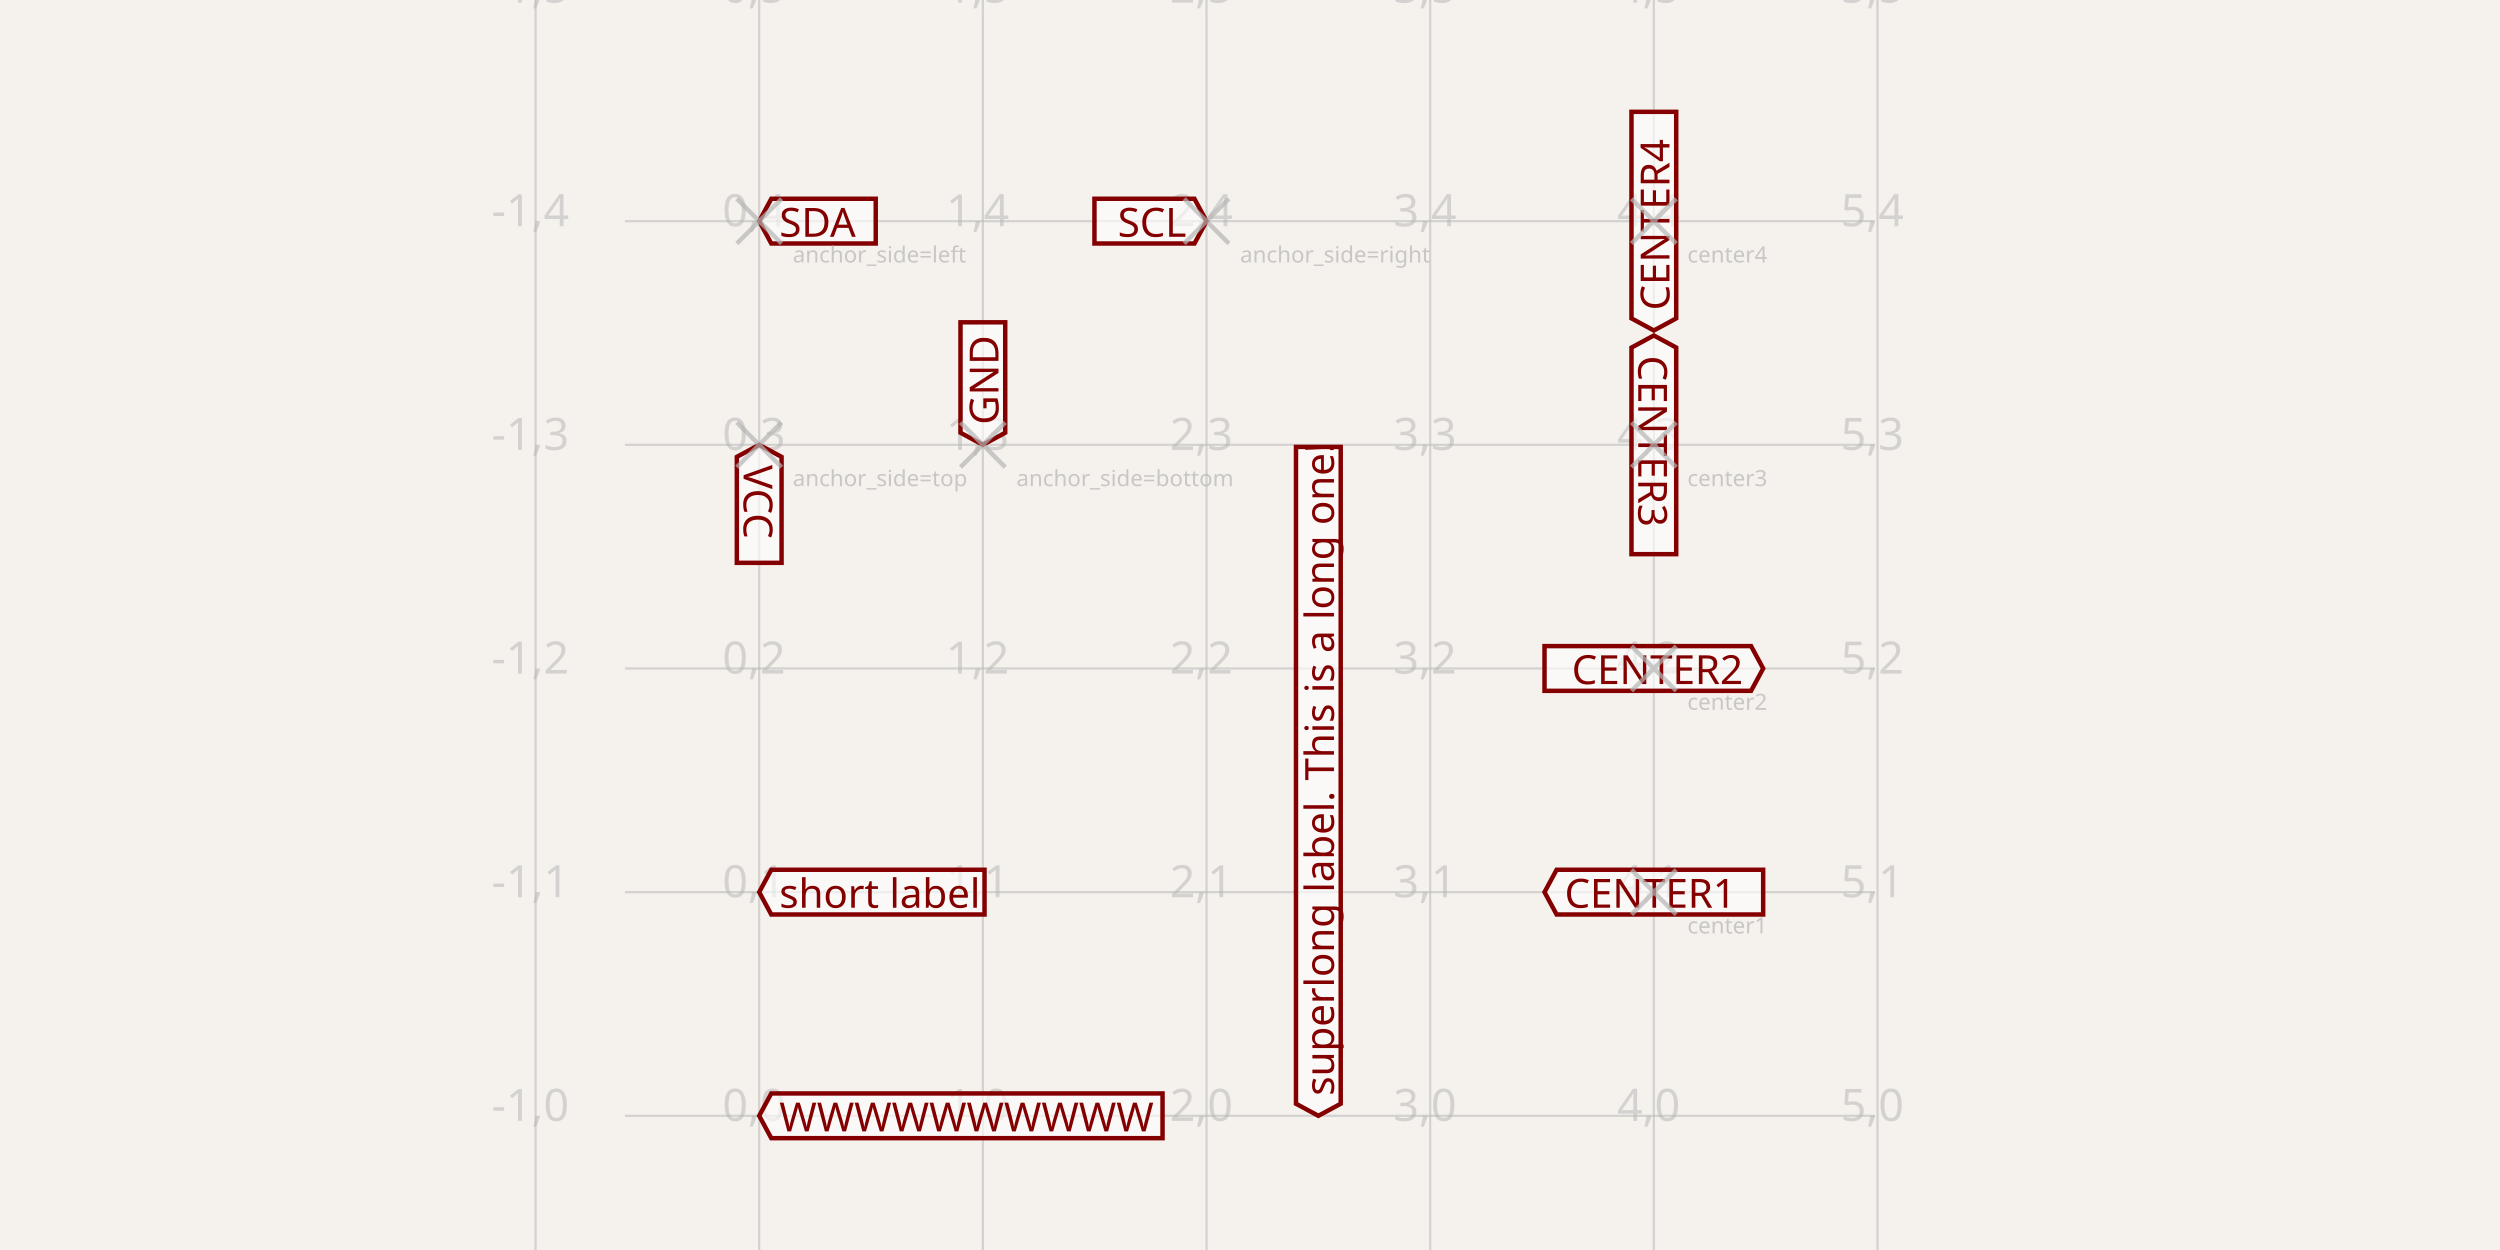
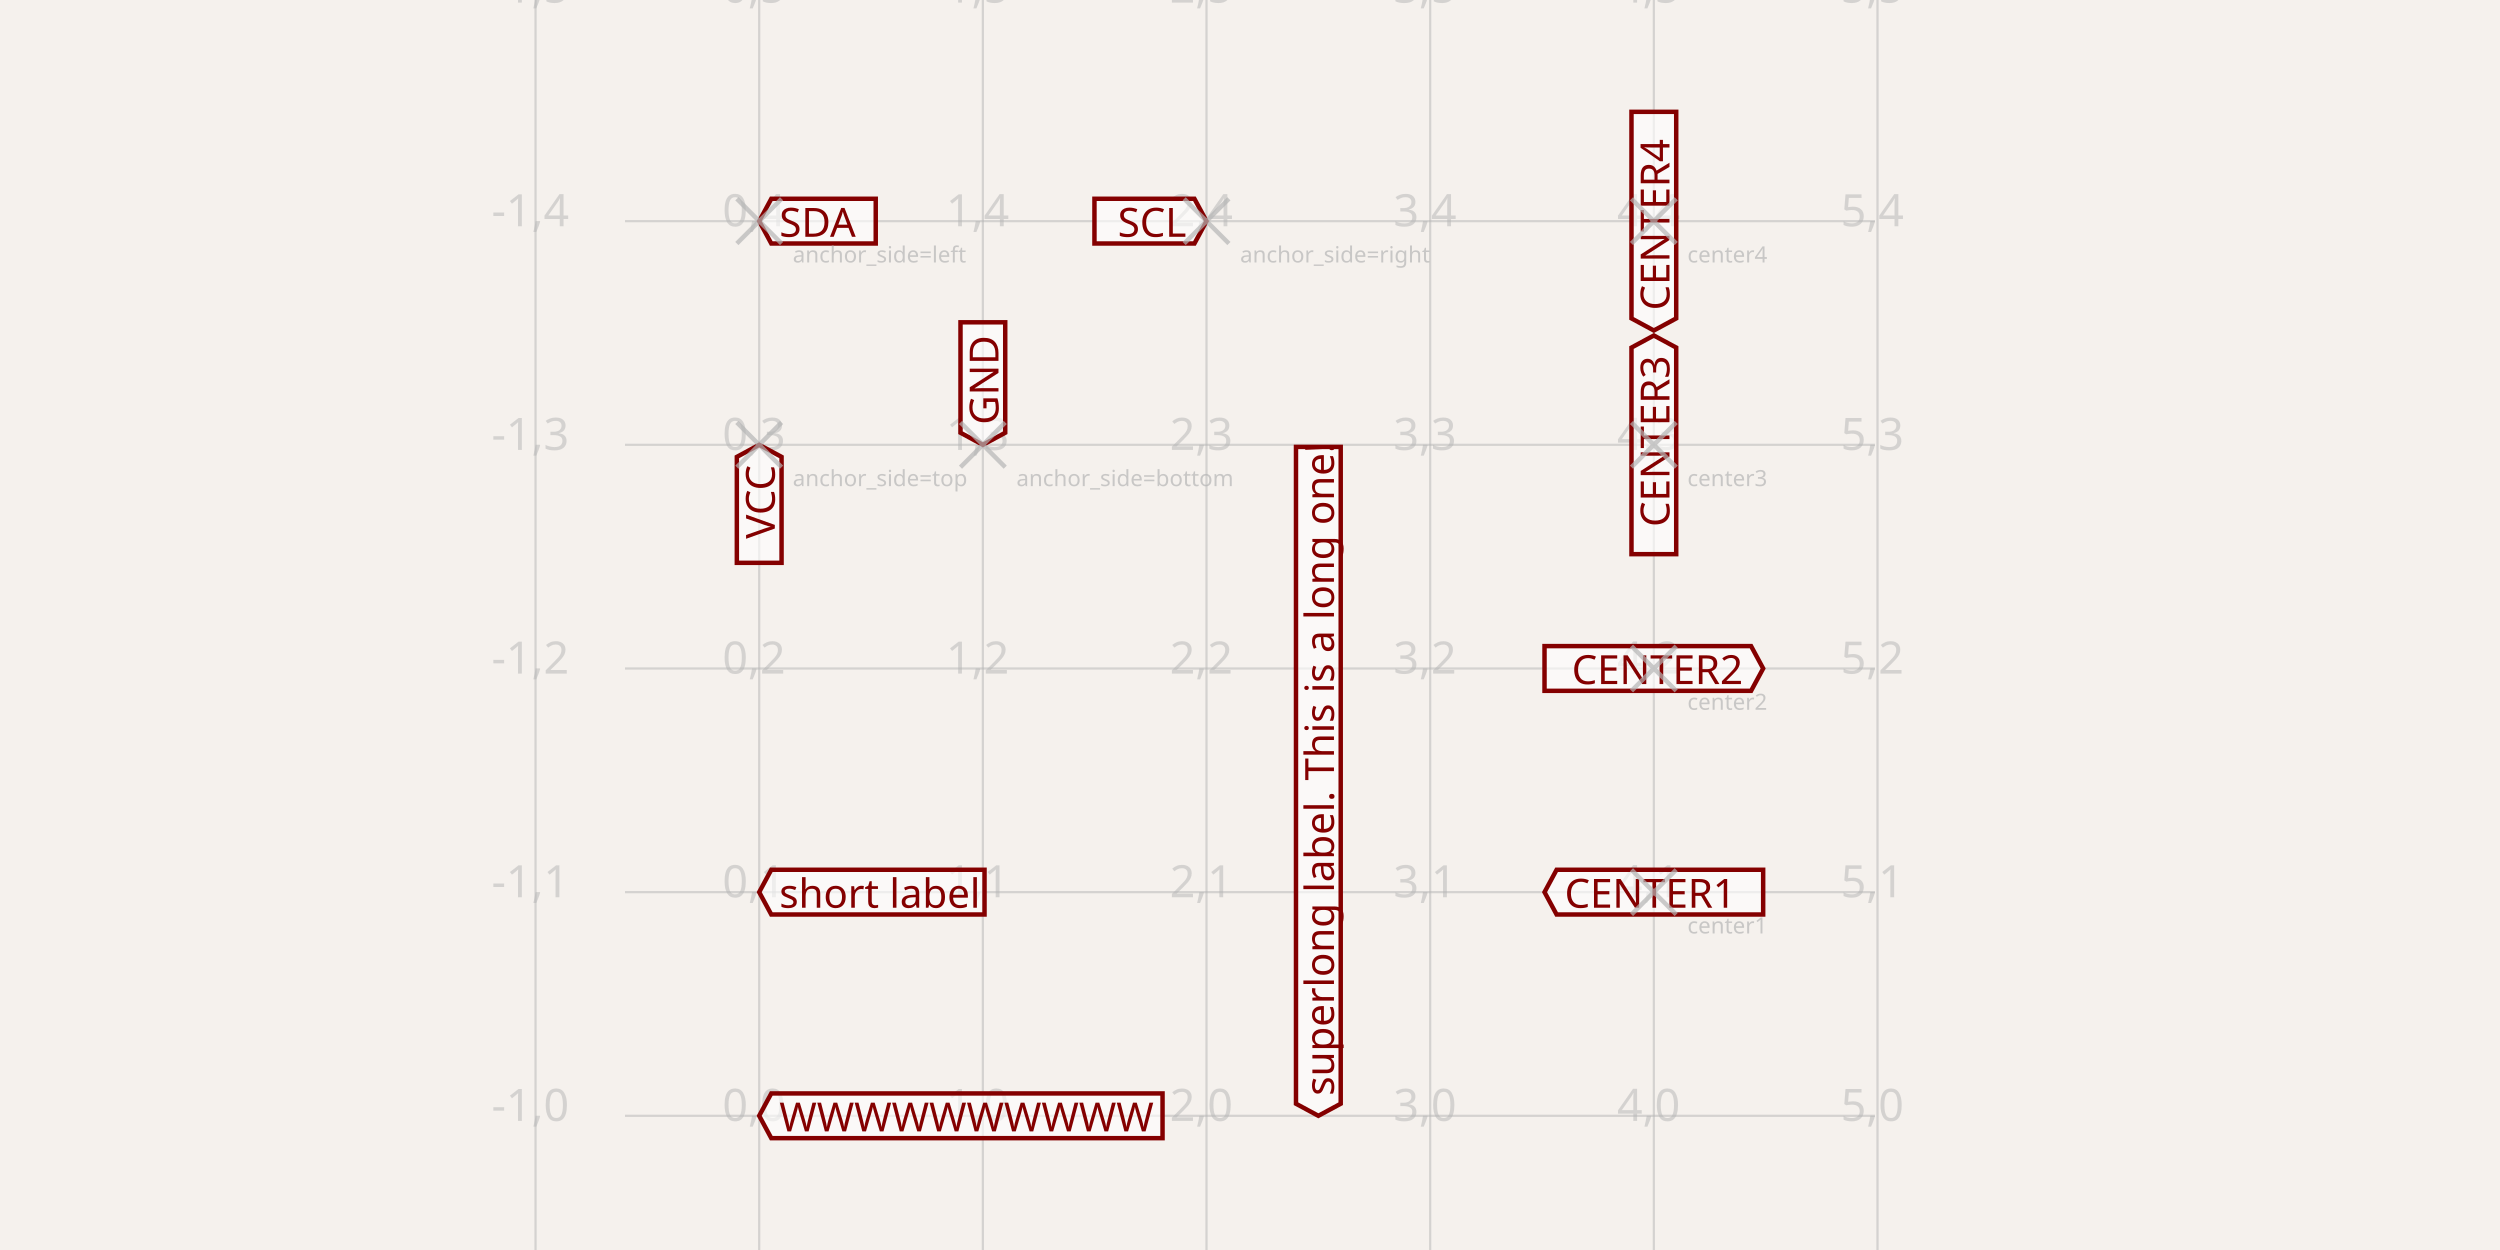
<svg xmlns="http://www.w3.org/2000/svg" class="tscircuit-schematic" width="1200" height="600" style="background-color: rgb(245, 241, 237)" data-real-to-screen-transform="matrix(107.3575722874,0,0,-107.3575722874,364.4145433725,535.5854566275)">
  <style>
              .boundary { fill: rgb(245, 241, 237); }
              .schematic-boundary { fill: none; stroke: #fff; }
              .component { fill: none; stroke: rgb(132, 0, 0); }
              .chip { fill: rgb(255, 255, 194); stroke: rgb(132, 0, 0); }
              .component-pin { fill: none; stroke: rgb(132, 0, 0); }
              /* Basic per-trace hover fallback */
              .trace:hover {
                filter: invert(1);
              }
              .trace:hover .trace-crossing-outline {
                opacity: 0;
              }
              .trace:hover .trace-junction {
                filter: invert(1);
              }
              /* Net-hover highlighting: when a trace or its overlays are hovered,
                 invert color for all traces (base + overlays) sharing the same
                 subcircuit connectivity key. Also hide crossing outline during hover. */
              
              .text { font-family: sans-serif; fill: rgb(0, 150, 0); }
              .pin-number { fill: rgb(169, 0, 0); }
              .port-label { fill: rgb(0, 100, 100); }
              .component-name { fill: rgb(0, 100, 100); }
              
            </style>
  <rect class="boundary" x="0" y="0" width="1200" height="600" />
  <g class="grid sch-grid">
    <line x1="257.057" y1="600" x2="257.057" y2="1.1891643225681037e-10" stroke="rgb(181, 181, 181)" stroke-width="1.074" stroke-opacity="0.5" />
    <line x1="364.415" y1="600" x2="364.415" y2="1.1891643225681037e-10" stroke="rgb(181, 181, 181)" stroke-width="1.074" stroke-opacity="0.5" />
    <line x1="471.772" y1="600" x2="471.772" y2="1.1891643225681037e-10" stroke="rgb(181, 181, 181)" stroke-width="1.074" stroke-opacity="0.5" />
    <line x1="579.13" y1="600" x2="579.13" y2="1.1891643225681037e-10" stroke="rgb(181, 181, 181)" stroke-width="1.074" stroke-opacity="0.5" />
    <line x1="686.487" y1="600" x2="686.487" y2="1.1891643225681037e-10" stroke="rgb(181, 181, 181)" stroke-width="1.074" stroke-opacity="0.5" />
    <line x1="793.845" y1="600" x2="793.845" y2="1.1891643225681037e-10" stroke="rgb(181, 181, 181)" stroke-width="1.074" stroke-opacity="0.5" />
    <line x1="901.202" y1="600" x2="901.202" y2="1.1891643225681037e-10" stroke="rgb(181, 181, 181)" stroke-width="1.074" stroke-opacity="0.5" />
    <line x1="300" y1="642.943" x2="900" y2="642.943" stroke="rgb(181, 181, 181)" stroke-width="1.074" stroke-opacity="0.5" />
    <line x1="300" y1="535.585" x2="900" y2="535.585" stroke="rgb(181, 181, 181)" stroke-width="1.074" stroke-opacity="0.5" />
    <line x1="300" y1="428.228" x2="900" y2="428.228" stroke="rgb(181, 181, 181)" stroke-width="1.074" stroke-opacity="0.5" />
    <line x1="300" y1="320.87" x2="900" y2="320.87" stroke="rgb(181, 181, 181)" stroke-width="1.074" stroke-opacity="0.5" />
    <line x1="300" y1="213.513" x2="900" y2="213.513" stroke="rgb(181, 181, 181)" stroke-width="1.074" stroke-opacity="0.5" />
    <line x1="300" y1="106.155" x2="900" y2="106.155" stroke="rgb(181, 181, 181)" stroke-width="1.074" stroke-opacity="0.5" />
    <line x1="300" y1="-1.202" x2="900" y2="-1.202" stroke="rgb(181, 181, 181)" stroke-width="1.074" stroke-opacity="0.5" />
    <text x="254.557" y="637.943" fill="rgb(181, 181, 181)" font-size="21.472" fill-opacity="0.5" text-anchor="middle" dominant-baseline="middle" font-family="sans-serif">-1,-1</text>
    <text x="254.557" y="530.585" fill="rgb(181, 181, 181)" font-size="21.472" fill-opacity="0.5" text-anchor="middle" dominant-baseline="middle" font-family="sans-serif">-1,0</text>
    <text x="254.557" y="423.228" fill="rgb(181, 181, 181)" font-size="21.472" fill-opacity="0.5" text-anchor="middle" dominant-baseline="middle" font-family="sans-serif">-1,1</text>
    <text x="254.557" y="315.87" fill="rgb(181, 181, 181)" font-size="21.472" fill-opacity="0.5" text-anchor="middle" dominant-baseline="middle" font-family="sans-serif">-1,2</text>
    <text x="254.557" y="208.513" fill="rgb(181, 181, 181)" font-size="21.472" fill-opacity="0.5" text-anchor="middle" dominant-baseline="middle" font-family="sans-serif">-1,3</text>
    <text x="254.557" y="101.155" fill="rgb(181, 181, 181)" font-size="21.472" fill-opacity="0.5" text-anchor="middle" dominant-baseline="middle" font-family="sans-serif">-1,4</text>
    <text x="254.557" y="-6.202" fill="rgb(181, 181, 181)" font-size="21.472" fill-opacity="0.5" text-anchor="middle" dominant-baseline="middle" font-family="sans-serif">-1,5</text>
    <text x="361.915" y="637.943" fill="rgb(181, 181, 181)" font-size="21.472" fill-opacity="0.5" text-anchor="middle" dominant-baseline="middle" font-family="sans-serif">0,-1</text>
    <text x="361.915" y="530.585" fill="rgb(181, 181, 181)" font-size="21.472" fill-opacity="0.5" text-anchor="middle" dominant-baseline="middle" font-family="sans-serif">0,0</text>
    <text x="361.915" y="423.228" fill="rgb(181, 181, 181)" font-size="21.472" fill-opacity="0.5" text-anchor="middle" dominant-baseline="middle" font-family="sans-serif">0,1</text>
    <text x="361.915" y="315.87" fill="rgb(181, 181, 181)" font-size="21.472" fill-opacity="0.5" text-anchor="middle" dominant-baseline="middle" font-family="sans-serif">0,2</text>
    <text x="361.915" y="208.513" fill="rgb(181, 181, 181)" font-size="21.472" fill-opacity="0.5" text-anchor="middle" dominant-baseline="middle" font-family="sans-serif">0,3</text>
    <text x="361.915" y="101.155" fill="rgb(181, 181, 181)" font-size="21.472" fill-opacity="0.5" text-anchor="middle" dominant-baseline="middle" font-family="sans-serif">0,4</text>
    <text x="361.915" y="-6.202" fill="rgb(181, 181, 181)" font-size="21.472" fill-opacity="0.5" text-anchor="middle" dominant-baseline="middle" font-family="sans-serif">0,5</text>
    <text x="469.272" y="637.943" fill="rgb(181, 181, 181)" font-size="21.472" fill-opacity="0.5" text-anchor="middle" dominant-baseline="middle" font-family="sans-serif">1,-1</text>
    <text x="469.272" y="530.585" fill="rgb(181, 181, 181)" font-size="21.472" fill-opacity="0.5" text-anchor="middle" dominant-baseline="middle" font-family="sans-serif">1,0</text>
    <text x="469.272" y="423.228" fill="rgb(181, 181, 181)" font-size="21.472" fill-opacity="0.5" text-anchor="middle" dominant-baseline="middle" font-family="sans-serif">1,1</text>
    <text x="469.272" y="315.87" fill="rgb(181, 181, 181)" font-size="21.472" fill-opacity="0.5" text-anchor="middle" dominant-baseline="middle" font-family="sans-serif">1,2</text>
    <text x="469.272" y="208.513" fill="rgb(181, 181, 181)" font-size="21.472" fill-opacity="0.5" text-anchor="middle" dominant-baseline="middle" font-family="sans-serif">1,3</text>
    <text x="469.272" y="101.155" fill="rgb(181, 181, 181)" font-size="21.472" fill-opacity="0.5" text-anchor="middle" dominant-baseline="middle" font-family="sans-serif">1,4</text>
    <text x="469.272" y="-6.202" fill="rgb(181, 181, 181)" font-size="21.472" fill-opacity="0.5" text-anchor="middle" dominant-baseline="middle" font-family="sans-serif">1,5</text>
    <text x="576.63" y="637.943" fill="rgb(181, 181, 181)" font-size="21.472" fill-opacity="0.5" text-anchor="middle" dominant-baseline="middle" font-family="sans-serif">2,-1</text>
    <text x="576.63" y="530.585" fill="rgb(181, 181, 181)" font-size="21.472" fill-opacity="0.5" text-anchor="middle" dominant-baseline="middle" font-family="sans-serif">2,0</text>
    <text x="576.63" y="423.228" fill="rgb(181, 181, 181)" font-size="21.472" fill-opacity="0.5" text-anchor="middle" dominant-baseline="middle" font-family="sans-serif">2,1</text>
    <text x="576.63" y="315.87" fill="rgb(181, 181, 181)" font-size="21.472" fill-opacity="0.5" text-anchor="middle" dominant-baseline="middle" font-family="sans-serif">2,2</text>
    <text x="576.63" y="208.513" fill="rgb(181, 181, 181)" font-size="21.472" fill-opacity="0.5" text-anchor="middle" dominant-baseline="middle" font-family="sans-serif">2,3</text>
    <text x="576.63" y="101.155" fill="rgb(181, 181, 181)" font-size="21.472" fill-opacity="0.5" text-anchor="middle" dominant-baseline="middle" font-family="sans-serif">2,4</text>
    <text x="576.63" y="-6.202" fill="rgb(181, 181, 181)" font-size="21.472" fill-opacity="0.5" text-anchor="middle" dominant-baseline="middle" font-family="sans-serif">2,5</text>
    <text x="683.987" y="637.943" fill="rgb(181, 181, 181)" font-size="21.472" fill-opacity="0.5" text-anchor="middle" dominant-baseline="middle" font-family="sans-serif">3,-1</text>
    <text x="683.987" y="530.585" fill="rgb(181, 181, 181)" font-size="21.472" fill-opacity="0.5" text-anchor="middle" dominant-baseline="middle" font-family="sans-serif">3,0</text>
    <text x="683.987" y="423.228" fill="rgb(181, 181, 181)" font-size="21.472" fill-opacity="0.5" text-anchor="middle" dominant-baseline="middle" font-family="sans-serif">3,1</text>
    <text x="683.987" y="315.87" fill="rgb(181, 181, 181)" font-size="21.472" fill-opacity="0.5" text-anchor="middle" dominant-baseline="middle" font-family="sans-serif">3,2</text>
    <text x="683.987" y="208.513" fill="rgb(181, 181, 181)" font-size="21.472" fill-opacity="0.5" text-anchor="middle" dominant-baseline="middle" font-family="sans-serif">3,3</text>
    <text x="683.987" y="101.155" fill="rgb(181, 181, 181)" font-size="21.472" fill-opacity="0.5" text-anchor="middle" dominant-baseline="middle" font-family="sans-serif">3,4</text>
    <text x="683.987" y="-6.202" fill="rgb(181, 181, 181)" font-size="21.472" fill-opacity="0.5" text-anchor="middle" dominant-baseline="middle" font-family="sans-serif">3,5</text>
    <text x="791.345" y="637.943" fill="rgb(181, 181, 181)" font-size="21.472" fill-opacity="0.5" text-anchor="middle" dominant-baseline="middle" font-family="sans-serif">4,-1</text>
    <text x="791.345" y="530.585" fill="rgb(181, 181, 181)" font-size="21.472" fill-opacity="0.5" text-anchor="middle" dominant-baseline="middle" font-family="sans-serif">4,0</text>
    <text x="791.345" y="423.228" fill="rgb(181, 181, 181)" font-size="21.472" fill-opacity="0.5" text-anchor="middle" dominant-baseline="middle" font-family="sans-serif">4,1</text>
    <text x="791.345" y="315.87" fill="rgb(181, 181, 181)" font-size="21.472" fill-opacity="0.5" text-anchor="middle" dominant-baseline="middle" font-family="sans-serif">4,2</text>
    <text x="791.345" y="208.513" fill="rgb(181, 181, 181)" font-size="21.472" fill-opacity="0.5" text-anchor="middle" dominant-baseline="middle" font-family="sans-serif">4,3</text>
    <text x="791.345" y="101.155" fill="rgb(181, 181, 181)" font-size="21.472" fill-opacity="0.5" text-anchor="middle" dominant-baseline="middle" font-family="sans-serif">4,4</text>
    <text x="791.345" y="-6.202" fill="rgb(181, 181, 181)" font-size="21.472" fill-opacity="0.5" text-anchor="middle" dominant-baseline="middle" font-family="sans-serif">4,5</text>
    <text x="898.702" y="637.943" fill="rgb(181, 181, 181)" font-size="21.472" fill-opacity="0.5" text-anchor="middle" dominant-baseline="middle" font-family="sans-serif">5,-1</text>
    <text x="898.702" y="530.585" fill="rgb(181, 181, 181)" font-size="21.472" fill-opacity="0.5" text-anchor="middle" dominant-baseline="middle" font-family="sans-serif">5,0</text>
    <text x="898.702" y="423.228" fill="rgb(181, 181, 181)" font-size="21.472" fill-opacity="0.5" text-anchor="middle" dominant-baseline="middle" font-family="sans-serif">5,1</text>
    <text x="898.702" y="315.87" fill="rgb(181, 181, 181)" font-size="21.472" fill-opacity="0.5" text-anchor="middle" dominant-baseline="middle" font-family="sans-serif">5,2</text>
    <text x="898.702" y="208.513" fill="rgb(181, 181, 181)" font-size="21.472" fill-opacity="0.5" text-anchor="middle" dominant-baseline="middle" font-family="sans-serif">5,3</text>
    <text x="898.702" y="101.155" fill="rgb(181, 181, 181)" font-size="21.472" fill-opacity="0.5" text-anchor="middle" dominant-baseline="middle" font-family="sans-serif">5,4</text>
    <text x="898.702" y="-6.202" fill="rgb(181, 181, 181)" font-size="21.472" fill-opacity="0.5" text-anchor="middle" dominant-baseline="middle" font-family="sans-serif">5,5</text>
  </g>
  <path class="net-label sch-net-label" d="     M 364.415,213.513     L 375.15,219.31     L 375.15,270.169     L 353.679,270.169     L 353.679,219.31     Z   " fill="rgba(255, 255, 255, 0.6)" stroke="rgb(132, 0, 0)" stroke-width="2.147px" />
-   <text class="net-label-text sch-net-label-text" x="364.415" y="223.175" fill="rgb(132, 0, 0)" text-anchor="start" dominant-baseline="central" font-family="sans-serif" font-variant-numeric="tabular-nums" font-size="19.324px" transform="rotate(90 364.4145 223.1749)">VCC</text>
+   <text class="net-label-text sch-net-label-text" x="364.415" y="223.175" fill="rgb(132, 0, 0)" text-anchor="end" dominant-baseline="central" font-family="sans-serif" font-variant-numeric="tabular-nums" font-size="19.324px" transform="rotate(-90 364.4145 223.1749)">VCC</text>
  <path class="net-label sch-net-label" d="     M 471.772,213.513     L 461.036,207.715     L 461.036,154.709     L 482.508,154.709     L 482.508,207.715     Z   " fill="rgba(255, 255, 255, 0.6)" stroke="rgb(132, 0, 0)" stroke-width="2.147px" />
  <text class="net-label-text sch-net-label-text" x="471.772" y="203.851" fill="rgb(132, 0, 0)" text-anchor="start" dominant-baseline="central" font-family="sans-serif" font-variant-numeric="tabular-nums" font-size="19.324px" transform="rotate(-90 471.7721 203.8506)">GND</text>
  <path class="net-label sch-net-label" d="     M 364.415,106.155     L 370.212,95.419     L 420.355,95.419     L 420.355,116.891     L 370.212,116.891     Z   " fill="rgba(255, 255, 255, 0.6)" stroke="rgb(132, 0, 0)" stroke-width="2.147px" />
  <text class="net-label-text sch-net-label-text" x="374.077" y="106.155" fill="rgb(132, 0, 0)" text-anchor="start" dominant-baseline="central" font-family="sans-serif" font-variant-numeric="tabular-nums" font-size="19.324px" transform="">SDA</text>
  <path class="net-label sch-net-label" d="     M 579.13,106.155     L 573.332,116.891     L 525.336,116.891     L 525.336,95.419     L 573.332,95.419     Z   " fill="rgba(255, 255, 255, 0.6)" stroke="rgb(132, 0, 0)" stroke-width="2.147px" />
  <text class="net-label-text sch-net-label-text" x="569.468" y="106.155" fill="rgb(132, 0, 0)" text-anchor="end" dominant-baseline="central" font-family="sans-serif" font-variant-numeric="tabular-nums" font-size="19.324px" transform="">SCL</text>
  <path class="net-label sch-net-label" d="     M 364.415,428.228     L 370.212,417.492     L 472.574,417.492     L 472.574,438.964     L 370.212,438.964     Z   " fill="rgba(255, 255, 255, 0.6)" stroke="rgb(132, 0, 0)" stroke-width="2.147px" />
  <text class="net-label-text sch-net-label-text" x="374.077" y="428.228" fill="rgb(132, 0, 0)" text-anchor="start" dominant-baseline="central" font-family="sans-serif" font-variant-numeric="tabular-nums" font-size="19.324px" transform="">short label</text>
  <path class="net-label sch-net-label" d="     M 364.415,535.585     L 370.212,524.85     L 558.016,524.85     L 558.016,546.321     L 370.212,546.321     Z   " fill="rgba(255, 255, 255, 0.6)" stroke="rgb(132, 0, 0)" stroke-width="2.147px" />
  <text class="net-label-text sch-net-label-text" x="374.077" y="535.585" fill="rgb(132, 0, 0)" text-anchor="start" dominant-baseline="central" font-family="sans-serif" font-variant-numeric="tabular-nums" font-size="19.324px" transform="">WWWWWWWWWW</text>
  <path class="net-label sch-net-label" d="     M 632.808,535.585     L 622.073,529.788     L 622.073,214.5     L 643.544,214.5     L 643.544,529.788     Z   " fill="rgba(255, 255, 255, 0.6)" stroke="rgb(132, 0, 0)" stroke-width="2.147px" />
  <text class="net-label-text sch-net-label-text" x="632.808" y="525.923" fill="rgb(132, 0, 0)" text-anchor="start" dominant-baseline="central" font-family="sans-serif" font-variant-numeric="tabular-nums" font-size="19.324px" transform="rotate(-90 632.8085 525.9233)">superlong label. This is a long one!</text>
  <path class="net-label sch-net-label" d="     M 741.368,428.228     L 747.166,417.492     L 846.321,417.492     L 846.321,438.964     L 747.166,438.964     Z   " fill="rgba(255, 255, 255, 0.6)" stroke="rgb(132, 0, 0)" stroke-width="2.147px" />
  <text class="net-label-text sch-net-label-text" x="751.031" y="428.228" fill="rgb(132, 0, 0)" text-anchor="start" dominant-baseline="central" font-family="sans-serif" font-variant-numeric="tabular-nums" font-size="19.324px" transform="">CENTER1</text>
  <path class="net-label sch-net-label" d="     M 846.321,320.87     L 840.524,331.606     L 741.368,331.606     L 741.368,310.135     L 840.524,310.135     Z   " fill="rgba(255, 255, 255, 0.6)" stroke="rgb(132, 0, 0)" stroke-width="2.147px" />
  <text class="net-label-text sch-net-label-text" x="836.659" y="320.87" fill="rgb(132, 0, 0)" text-anchor="end" dominant-baseline="central" font-family="sans-serif" font-variant-numeric="tabular-nums" font-size="19.324px" transform="">CENTER2</text>
  <path class="net-label sch-net-label" d="     M 793.845,161.036     L 804.581,166.834     L 804.581,265.989     L 783.109,265.989     L 783.109,166.834     Z   " fill="rgba(255, 255, 255, 0.6)" stroke="rgb(132, 0, 0)" stroke-width="2.147px" />
-   <text class="net-label-text sch-net-label-text" x="793.845" y="170.699" fill="rgb(132, 0, 0)" text-anchor="start" dominant-baseline="central" font-family="sans-serif" font-variant-numeric="tabular-nums" font-size="19.324px" transform="rotate(90 793.8448 170.6985)">CENTER3</text>
+   <text class="net-label-text sch-net-label-text" x="793.845" y="170.699" fill="rgb(132, 0, 0)" text-anchor="end" dominant-baseline="central" font-family="sans-serif" font-variant-numeric="tabular-nums" font-size="19.324px" transform="rotate(-90 793.8448 170.6985)">CENTER3</text>
  <path class="net-label sch-net-label" d="     M 793.845,158.632     L 783.109,152.834     L 783.109,53.679     L 804.581,53.679     L 804.581,152.834     Z   " fill="rgba(255, 255, 255, 0.6)" stroke="rgb(132, 0, 0)" stroke-width="2.147px" />
  <text class="net-label-text sch-net-label-text" x="793.845" y="148.969" fill="rgb(132, 0, 0)" text-anchor="start" dominant-baseline="central" font-family="sans-serif" font-variant-numeric="tabular-nums" font-size="19.324px" transform="rotate(-90 793.8448 148.9694)">CENTER4</text>
  <g class="labeled-points sch-labeled-points">
    <path d="M353.679,224.248 L375.15,202.777 M353.679,202.777 L375.15,224.248" stroke="rgb(181, 181, 181)" stroke-width="2.147" stroke-opacity="0.7" />
    <text x="380.518" y="229.616" fill="rgb(181, 181, 181)" font-size="10.736" fill-opacity="0.7" text-anchor="start" font-family="sans-serif" dominant-baseline="middle">anchor_side=top</text>
    <path d="M461.036,224.248 L482.508,202.777 M461.036,202.777 L482.508,224.248" stroke="rgb(181, 181, 181)" stroke-width="2.147" stroke-opacity="0.7" />
    <text x="487.876" y="229.616" fill="rgb(181, 181, 181)" font-size="10.736" fill-opacity="0.7" text-anchor="start" font-family="sans-serif" dominant-baseline="middle">anchor_side=bottom</text>
    <path d="M353.679,116.891 L375.15,95.419 M353.679,95.419 L375.15,116.891" stroke="rgb(181, 181, 181)" stroke-width="2.147" stroke-opacity="0.7" />
    <text x="380.518" y="122.259" fill="rgb(181, 181, 181)" font-size="10.736" fill-opacity="0.7" text-anchor="start" font-family="sans-serif" dominant-baseline="middle">anchor_side=left</text>
    <path d="M568.394,116.891 L589.865,95.419 M568.394,95.419 L589.865,116.891" stroke="rgb(181, 181, 181)" stroke-width="2.147" stroke-opacity="0.7" />
    <text x="595.233" y="122.259" fill="rgb(181, 181, 181)" font-size="10.736" fill-opacity="0.7" text-anchor="start" font-family="sans-serif" dominant-baseline="middle">anchor_side=right</text>
    <path d="M783.109,438.964 L804.581,417.492 M783.109,417.492 L804.581,438.964" stroke="rgb(181, 181, 181)" stroke-width="2.147" stroke-opacity="0.7" />
    <text x="809.948" y="444.332" fill="rgb(181, 181, 181)" font-size="10.736" fill-opacity="0.7" text-anchor="start" font-family="sans-serif" dominant-baseline="middle">center1</text>
    <path d="M783.109,331.606 L804.581,310.135 M783.109,310.135 L804.581,331.606" stroke="rgb(181, 181, 181)" stroke-width="2.147" stroke-opacity="0.7" />
    <text x="809.948" y="336.974" fill="rgb(181, 181, 181)" font-size="10.736" fill-opacity="0.7" text-anchor="start" font-family="sans-serif" dominant-baseline="middle">center2</text>
    <path d="M783.109,224.248 L804.581,202.777 M783.109,202.777 L804.581,224.248" stroke="rgb(181, 181, 181)" stroke-width="2.147" stroke-opacity="0.7" />
    <text x="809.948" y="229.616" fill="rgb(181, 181, 181)" font-size="10.736" fill-opacity="0.7" text-anchor="start" font-family="sans-serif" dominant-baseline="middle">center3</text>
    <path d="M783.109,116.891 L804.581,95.419 M783.109,95.419 L804.581,116.891" stroke="rgb(181, 181, 181)" stroke-width="2.147" stroke-opacity="0.7" />
    <text x="809.948" y="122.259" fill="rgb(181, 181, 181)" font-size="10.736" fill-opacity="0.7" text-anchor="start" font-family="sans-serif" dominant-baseline="middle">center4</text>
  </g>
</svg>
